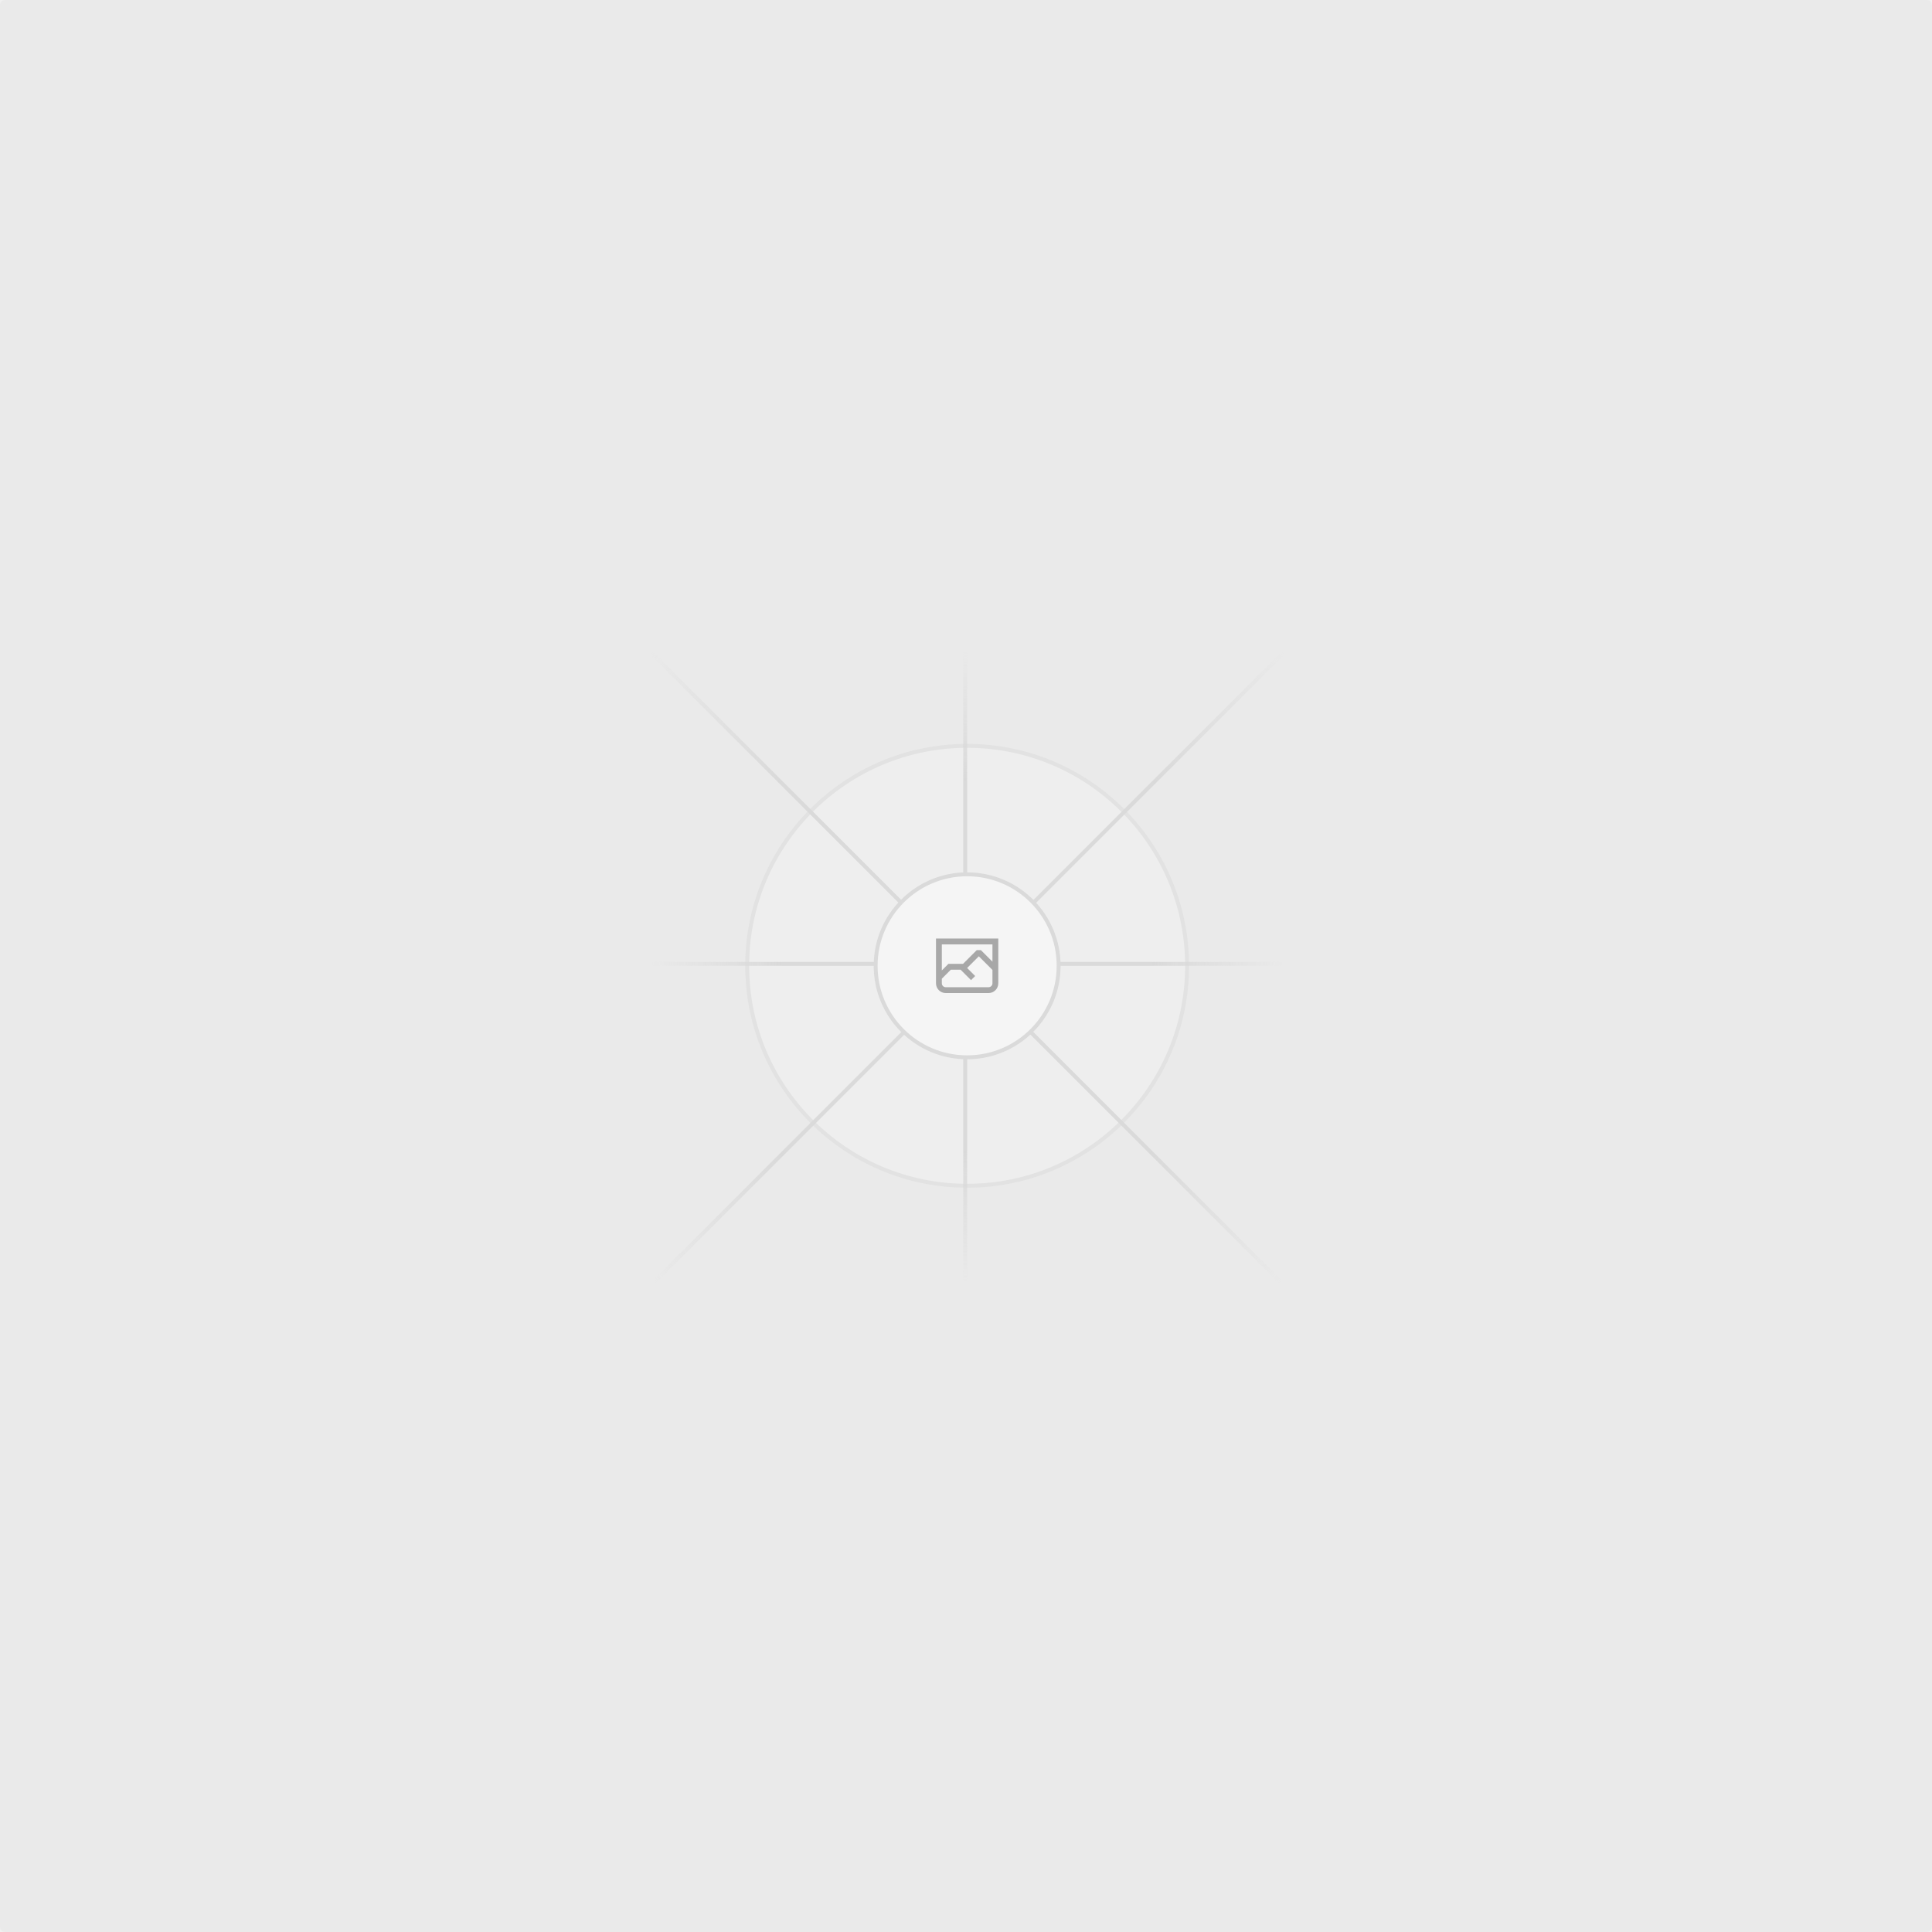
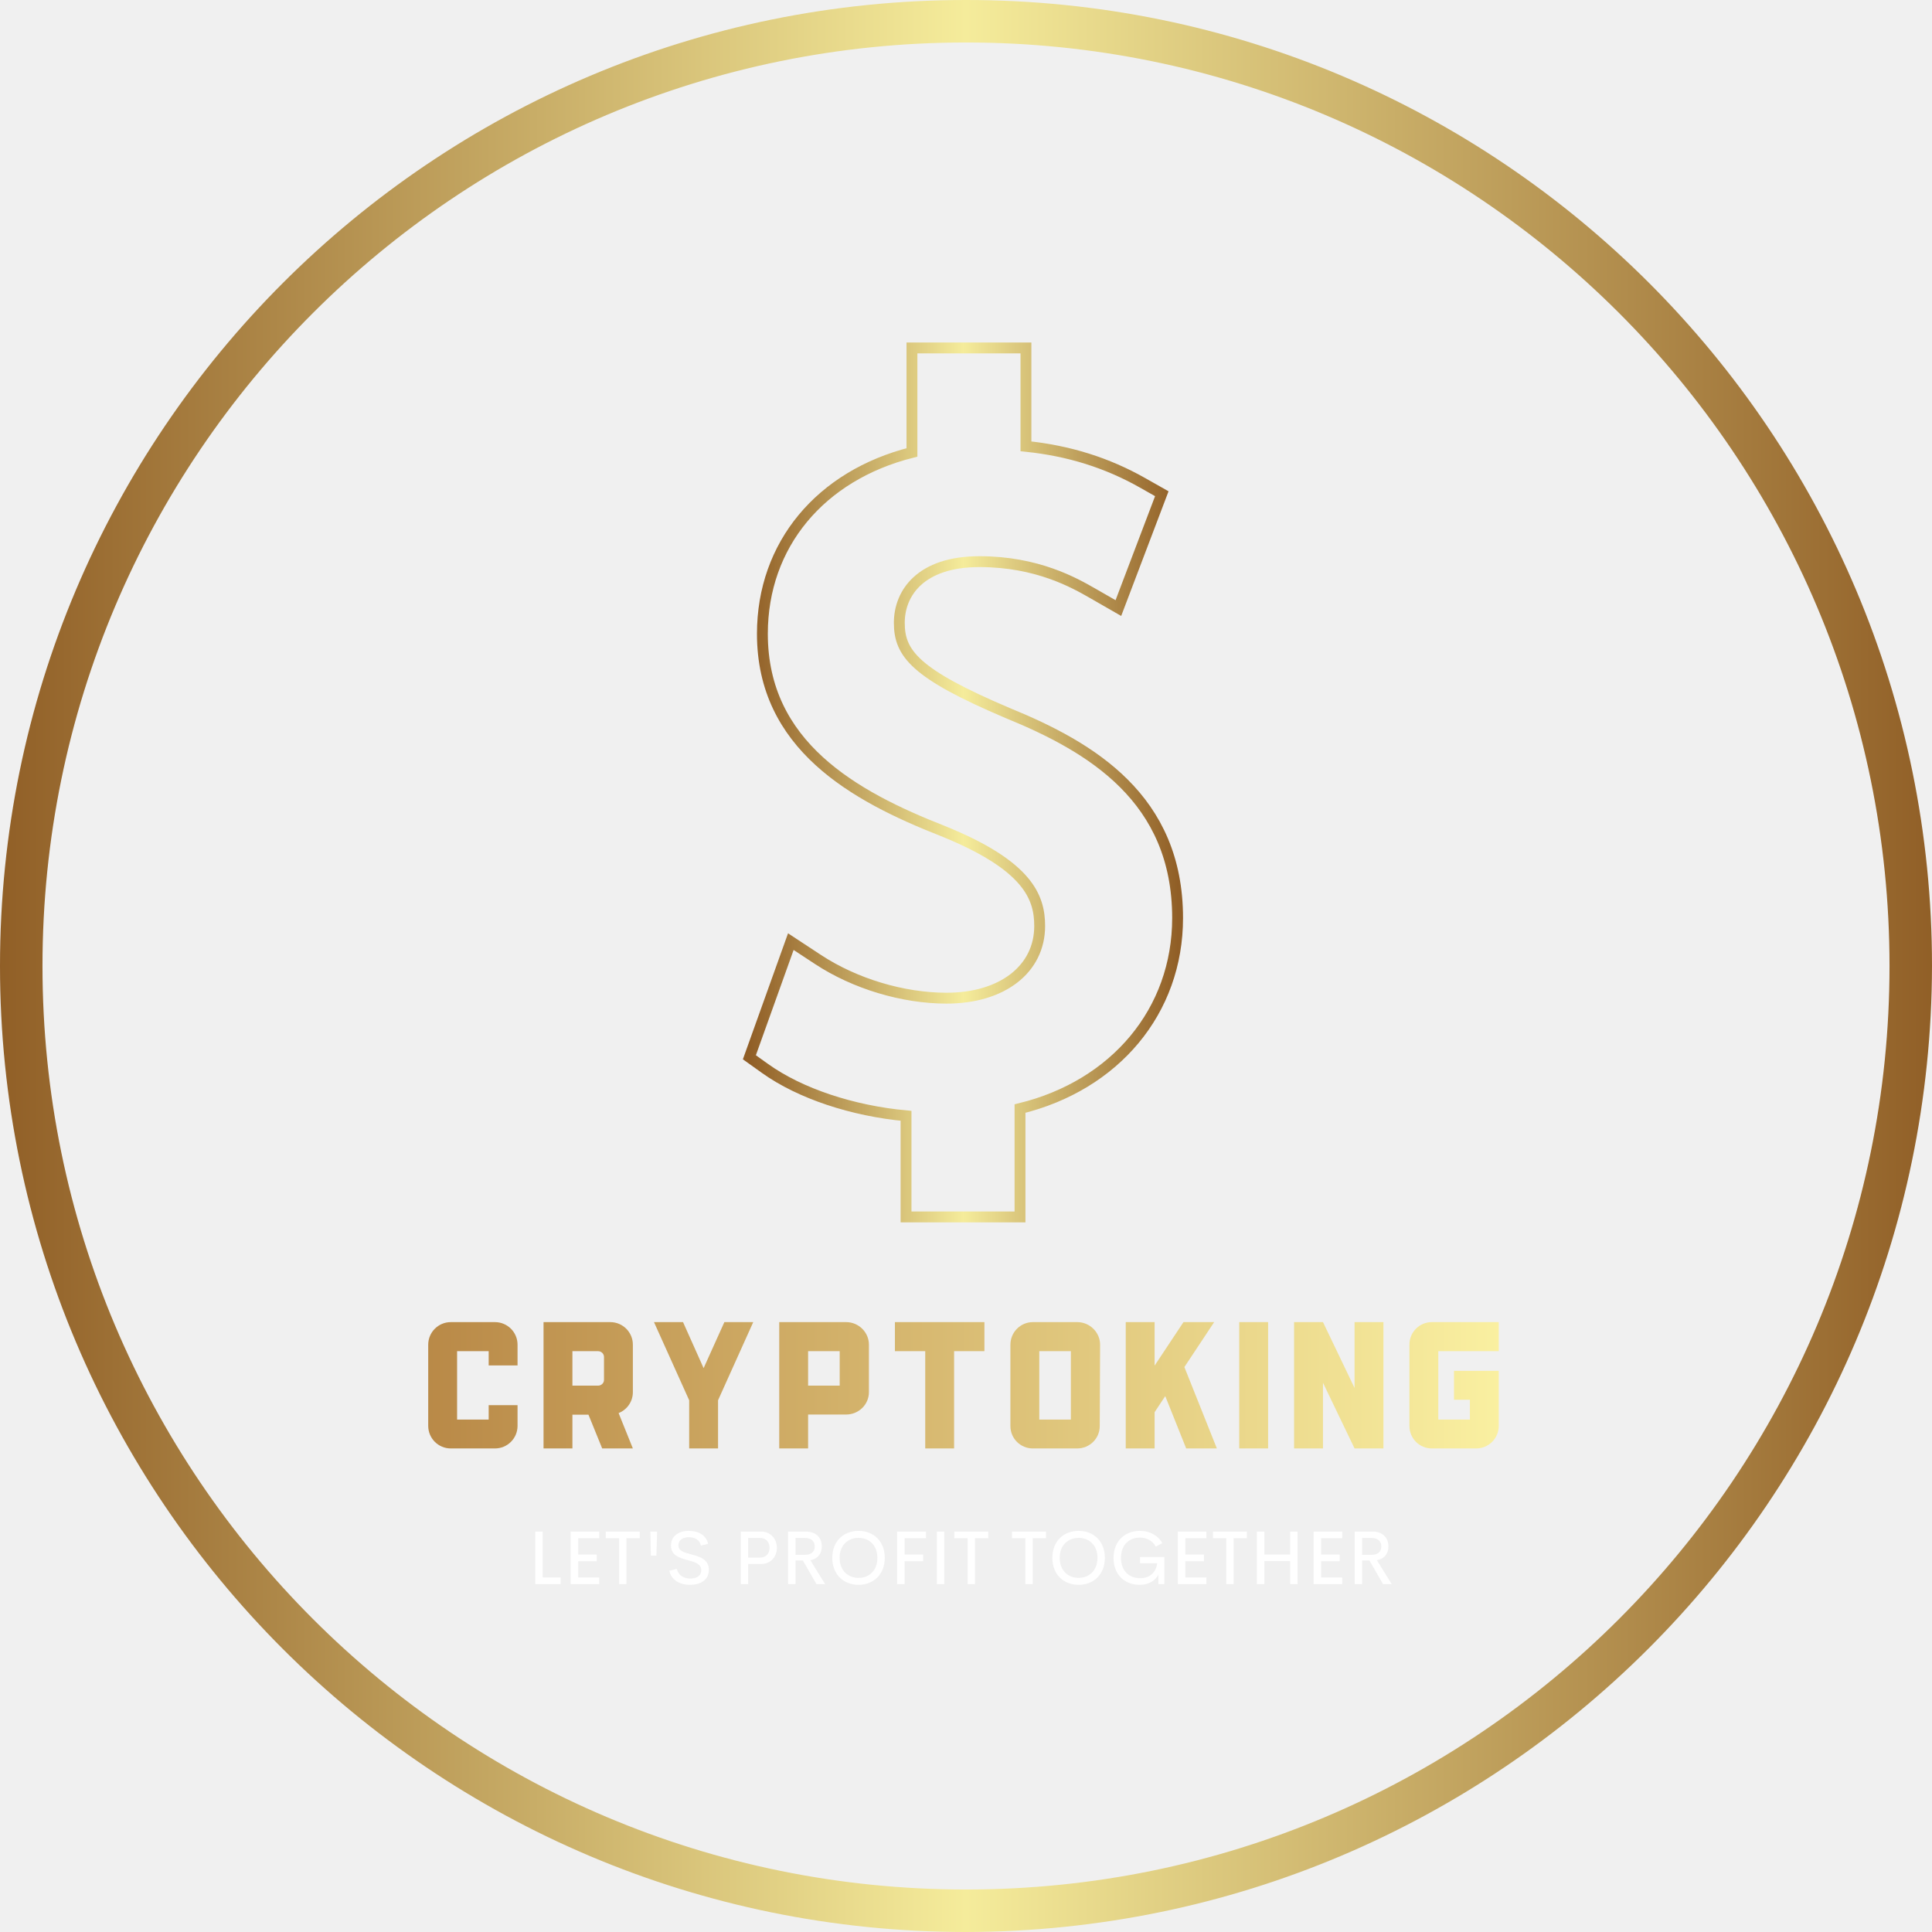
- <svg xmlns="http://www.w3.org/2000/svg" width="1200" height="1200" fill="none">
-   <rect width="1200" height="1200" fill="#EAEAEA" rx="3" />
-   <g opacity=".5">
-     <g opacity=".5">
-       <path fill="#FAFAFA" d="M600.709 736.5c-75.454 0-136.621-61.167-136.621-136.62 0-75.454 61.167-136.621 136.621-136.621 75.453 0 136.62 61.167 136.62 136.621 0 75.453-61.167 136.62-136.62 136.62Z" />
-       <path stroke="#C9C9C9" stroke-width="2.418" d="M600.709 736.5c-75.454 0-136.621-61.167-136.621-136.62 0-75.454 61.167-136.621 136.621-136.621 75.453 0 136.62 61.167 136.62 136.621 0 75.453-61.167 136.62-136.62 136.62Z" />
-     </g>
-     <path stroke="url(#a)" stroke-width="2.418" d="M0-1.209h553.581" transform="scale(1 -1) rotate(45 1163.11 91.165)" />
-     <path stroke="url(#b)" stroke-width="2.418" d="M404.846 598.671h391.726" />
-     <path stroke="url(#c)" stroke-width="2.418" d="M599.5 795.742V404.017" />
-     <path stroke="url(#d)" stroke-width="2.418" d="m795.717 796.597-391.441-391.44" />
-     <path fill="#fff" d="M600.709 656.704c-31.384 0-56.825-25.441-56.825-56.824 0-31.384 25.441-56.825 56.825-56.825 31.383 0 56.824 25.441 56.824 56.825 0 31.383-25.441 56.824-56.824 56.824Z" />
-     <g clip-path="url(#e)">
-       <path fill="#666" fill-rule="evenodd" d="M616.426 586.58h-31.434v16.176l3.553-3.554.531-.531h9.068l.074-.074 8.463-8.463h2.565l7.18 7.181V586.58Zm-15.715 14.654 3.698 3.699 1.283 1.282-2.565 2.565-1.282-1.283-5.2-5.199h-6.066l-5.514 5.514-.073.073v2.876a2.418 2.418 0 0 0 2.418 2.418h26.598a2.418 2.418 0 0 0 2.418-2.418v-8.317l-8.463-8.463-7.181 7.181-.071.072Zm-19.347 5.442v4.085a6.045 6.045 0 0 0 6.046 6.045h26.598a6.044 6.044 0 0 0 6.045-6.045v-7.108l1.356-1.355-1.282-1.283-.074-.073v-17.989h-38.689v23.43l-.146.146.146.147Z" clip-rule="evenodd" />
-     </g>
-     <path stroke="#C9C9C9" stroke-width="2.418" d="M600.709 656.704c-31.384 0-56.825-25.441-56.825-56.824 0-31.384 25.441-56.825 56.825-56.825 31.383 0 56.824 25.441 56.824 56.825 0 31.383-25.441 56.824-56.824 56.824Z" />
+ <svg xmlns="http://www.w3.org/2000/svg" width="267.151" height="267.151" viewBox="0 0 360.938 360.938" class="looka-1j8o68f">
+   <defs id="SvgjsDefs1786">
+     <linearGradient id="SvgjsLinearGradient1795">
+       <stop id="SvgjsStop1796" stop-color="#905e26" offset="0" />
+       <stop id="SvgjsStop1797" stop-color="#f5ec9b" offset="0.5" />
+       <stop id="SvgjsStop1798" stop-color="#905e26" offset="1" />
+     </linearGradient>
+     <linearGradient id="SvgjsLinearGradient1799">
+       <stop id="SvgjsStop1800" stop-color="#905e26" offset="0" />
+       <stop id="SvgjsStop1801" stop-color="#f5ec9b" offset="0.5" />
+       <stop id="SvgjsStop1802" stop-color="#905e26" offset="1" />
+     </linearGradient>
+     <linearGradient id="SvgjsLinearGradient1803">
+       <stop id="SvgjsStop1804" stop-color="#b98947" offset="0" />
+       <stop id="SvgjsStop1805" stop-color="#faf0a1" offset="1" />
+     </linearGradient>
+   </defs>
+   <g id="SvgjsG1787" featurekey="rootContainer" transform="matrix(3.450645,0,0,3.450645,0.00002151355,0.00002151355)" fill="url(#SvgjsLinearGradient1795)">
+     <path d="M52.3 104.6a52.3 52.3 0 1 1 52.3-52.3 52.4 52.4 0 0 1-52.3 52.3zm0-102.3a50 50 0 1 0 50 50 50 50 0 0 0-50-50z" />
  </g>
-   <defs>
-     <linearGradient id="a" x1="554.061" x2="-.48" y1=".083" y2=".087" gradientUnits="userSpaceOnUse">
-       <stop stop-color="#C9C9C9" stop-opacity="0" />
-       <stop offset=".208" stop-color="#C9C9C9" />
-       <stop offset=".792" stop-color="#C9C9C9" />
-       <stop offset="1" stop-color="#C9C9C9" stop-opacity="0" />
-     </linearGradient>
-     <linearGradient id="b" x1="796.912" x2="404.507" y1="599.963" y2="599.965" gradientUnits="userSpaceOnUse">
-       <stop stop-color="#C9C9C9" stop-opacity="0" />
-       <stop offset=".208" stop-color="#C9C9C9" />
-       <stop offset=".792" stop-color="#C9C9C9" />
-       <stop offset="1" stop-color="#C9C9C9" stop-opacity="0" />
-     </linearGradient>
-     <linearGradient id="c" x1="600.792" x2="600.794" y1="403.677" y2="796.082" gradientUnits="userSpaceOnUse">
-       <stop stop-color="#C9C9C9" stop-opacity="0" />
-       <stop offset=".208" stop-color="#C9C9C9" />
-       <stop offset=".792" stop-color="#C9C9C9" />
-       <stop offset="1" stop-color="#C9C9C9" stop-opacity="0" />
-     </linearGradient>
-     <linearGradient id="d" x1="404.85" x2="796.972" y1="403.903" y2="796.02" gradientUnits="userSpaceOnUse">
-       <stop stop-color="#C9C9C9" stop-opacity="0" />
-       <stop offset=".208" stop-color="#C9C9C9" />
-       <stop offset=".792" stop-color="#C9C9C9" />
-       <stop offset="1" stop-color="#C9C9C9" stop-opacity="0" />
-     </linearGradient>
-     <clipPath id="e">
-       <path fill="#fff" d="M581.364 580.535h38.689v38.689h-38.689z" />
-     </clipPath>
-   </defs>
+   <g id="SvgjsG1788" featurekey="symbolFeature-0" transform="matrix(2.029323,0,0,2.029323,82.59246,48.76541)" fill="url(#SvgjsLinearGradient1799)">
+     <path fill="none" stroke="url(#SvgjsLinearGradient1799)" d="M52.049,41.606c-8.521-3.621-9.957-5.487-9.957-8.299c0-2.723,1.938-5.632,7.381-5.632  c5.326,0,8.748,1.961,10.395,2.902l2.391,1.372l3.998-10.527L64.5,20.428c-3.271-1.855-6.805-2.965-10.75-3.368V8H43.256v9.621  c-8.428,2.124-13.769,8.503-13.769,16.696c0,10.263,8.411,14.943,16.618,18.159c7.826,3.173,8.908,6.076,8.908,8.743  c0,3.973-3.447,6.643-8.571,6.643c-4.023,0-8.445-1.331-11.836-3.561l-2.501-1.644l-3.816,10.646l1.45,1.037  c3.224,2.303,8.04,3.897,12.973,4.352V88h10.491v-9.975c8.758-2.14,14.508-8.979,14.508-17.539  C67.711,49.479,59.775,44.759,52.049,41.606z" />
+   </g>
+   <g id="SvgjsG1789" featurekey="nameFeature-0" transform="matrix(0.842886,0,0,0.842886,77.57249,236.8854)" fill="url(#SvgjsLinearGradient1803)">
+     <path d="M16.28 30.4 l6.4 0 l0 4.6 c0 2.76 -2.24 5 -5 5 l-9.8 0 c-2.76 0 -5 -2.24 -5 -5 l0 -18 c0 -2.76 2.24 -5 5 -5 l9.8 0 c2.76 0 5 2.24 5 5 l0 4.6 l-6.4 0 l0 -3.16 l-7 0 l0 15.16 l7 0 l0 -3.2 z M43.24 12 c2.76 0 5 2.24 5 5 l0 10.52 c0 2.12 -1.32 3.92 -3.16 4.64 l3.16 7.84 l-6.8 0 l-3.04 -7.48 l-3.56 0 l0 7.48 l-6.4 0 l0 -28 l14.8 0 z M40.52 26.08 c0.72 0 1.32 -0.56 1.32 -1.28 l0 -5.08 c0 -0.72 -0.6 -1.28 -1.32 -1.28 l-5.68 0 l0 7.64 l5.68 0 z M63.92 22.2 l4.6 -10.2 l6.4 0 l-7.8 17.32 l0 10.68 l-6.4 0 l0 -10.68 l-7.8 -17.32 l6.44 0 z M95.52 12 c2.76 0 5.04 2.24 5.04 5 l0 10.52 c0 2.76 -2.28 4.96 -5.04 4.96 l-8.44 0 l0 7.52 l-6.4 0 l0 -28 l14.84 0 z M94.08 26.08 l0 -7.64 l-7 0 l0 7.64 l7 0 z M106.32 12 l19.84 0 l0 6.44 l-6.72 0 l0 21.56 l-6.4 0 l0 -21.56 l-6.72 0 l0 -6.44 z M146.76 12 c2.72 0 5.04 2.24 5.04 5 l-0.08 18.04 c0 2.76 -2.24 4.96 -5 4.96 l-9.84 0 c-2.72 0 -4.96 -2.2 -4.96 -4.96 l0 -18.04 c0 -2.76 2.24 -5 4.96 -5 l9.88 0 z M145.32 33.6 l0 -15.16 l-7 0 l0 15.16 l7 0 z M177.08 12 l-6.6 9.96 l7.2 18.04 l-6.8 0 l-4.64 -11.6 l-2.36 3.56 l0 8.04 l-6.4 0 l0 -28 l6.4 0 l0 9.64 l6.4 -9.64 l6.8 0 z M189.04 12 l0 28 l-6.4 0 l0 -28 l6.4 0 z M208.2 12 l6.4 0 l0 28 l-6.4 0 l-7 -14.56 l0 14.56 l-6.4 0 l0 -28 l6.4 0 l7 14.6 l0 -14.6 z M240.16 18.44 l-13.4 0 l0 15.16 l7 0 l0 -4.4 l-3.52 0 l0 -6.4 l9.92 0 l0 12.2 c0 2.76 -2.24 5 -5 5 l-9.84 0 c-2.76 0 -4.96 -2.24 -4.96 -5 l0 -18 c0 -2.76 2.2 -5 4.96 -5 l14.84 0 l0 6.44 z" />
+   </g>
+   <g id="SvgjsG1790" featurekey="sloganFeature-0" transform="matrix(0.7108333,0,0,0.7108333,98.50753,281.7308)" fill="#ffffff">
+     <path d="M4.043 18.242 l4.717 0 l0 1.758 l-6.66 0 l0 -13.809 l1.943 0 l0 12.051 z M18.906 7.939 l-5.527 0 l0 4.297 l4.873 0 l0 1.738 l-4.873 0 l0 4.268 l5.527 0 l0 1.758 l-7.51 0 l0 -13.809 l7.51 0 l0 1.748 z M29.551 6.191 l0 1.748 l-3.496 0 l0 12.061 l-1.924 0 l0 -12.061 l-3.506 0 l0 -1.748 l8.926 0 z M32.48 12.5 l-0.127 -6.309 l1.768 0 l-0.186 6.309 l-1.455 0 z M42.793 20.186 c-2.881 0 -4.99 -1.377 -5.459 -3.721 l1.982 -0.469 c0.312 1.611 1.709 2.539 3.545 2.539 c1.475 0 2.891 -0.605 2.861 -2.266 c-0.02 -1.641 -1.797 -2.09 -3.682 -2.607 c-2.139 -0.586 -4.277 -1.26 -4.277 -3.799 c0 -2.568 2.119 -3.857 4.629 -3.857 c2.432 0 4.619 1.025 5.137 3.398 l-1.885 0.479 c-0.342 -1.533 -1.621 -2.217 -3.164 -2.217 c-1.387 0 -2.764 0.605 -2.764 2.178 c0 1.426 1.543 1.846 3.291 2.314 c2.197 0.596 4.717 1.279 4.717 4.053 c0 2.793 -2.344 3.975 -4.932 3.975 z M61.436 6.191 c2.529 0 4.16 1.914 4.16 4.277 c0 2.393 -1.631 4.238 -4.16 4.238 l-3.379 0 l0 5.293 l-1.943 0 l0 -13.809 l5.322 0 z M61.143 13.027 c1.621 0 2.529 -1.045 2.529 -2.588 c0 -1.484 -0.908 -2.578 -2.529 -2.578 l-3.086 0 l0 5.166 l3.086 0 z M76.006 20 l-3.574 -6.211 l-1.934 0 l0 6.211 l-1.943 0 l0 -13.809 l4.648 0 c2.891 0 4.209 1.768 4.209 3.936 c0 1.924 -1.133 3.262 -3.027 3.584 l3.897 6.289 l-2.275 0 z M70.498 7.871 l0 4.434 l2.441 0 c1.797 0 2.607 -0.898 2.607 -2.207 c0 -1.289 -0.811 -2.227 -2.607 -2.227 l-2.441 0 z M87.061 20.186 c-3.916 0 -6.904 -2.695 -6.904 -7.1 c0 -4.394 2.988 -7.08 6.904 -7.08 c3.897 0 6.894 2.686 6.894 7.08 c0 4.404 -2.998 7.1 -6.894 7.1 z M87.061 18.359 c2.764 0 4.951 -1.914 4.951 -5.273 c0 -3.33 -2.188 -5.244 -4.951 -5.244 c-2.773 0 -4.971 1.914 -4.971 5.244 c0 3.359 2.197 5.273 4.971 5.273 z M104.785 7.939 l-5.606 0 l0 4.287 l4.873 0 l0 1.748 l-4.873 0 l0 6.025 l-1.982 0 l0 -13.809 l7.588 0 l0 1.748 z M107.646 20 l0 -13.809 l1.943 0 l0 13.809 l-1.943 0 z M121.152 6.191 l0 1.748 l-3.496 0 l0 12.061 l-1.924 0 l0 -12.061 l-3.506 0 l0 -1.748 l8.926 0 z M136.328 6.191 l0 1.748 l-3.496 0 l0 12.061 l-1.924 0 l0 -12.061 l-3.506 0 l0 -1.748 l8.926 0 z M144.902 20.186 c-3.916 0 -6.904 -2.695 -6.904 -7.1 c0 -4.394 2.988 -7.08 6.904 -7.08 c3.897 0 6.894 2.686 6.894 7.08 c0 4.404 -2.998 7.1 -6.894 7.1 z M144.902 18.359 c2.764 0 4.951 -1.914 4.951 -5.273 c0 -3.33 -2.188 -5.244 -4.951 -5.244 c-2.773 0 -4.971 1.914 -4.971 5.244 c0 3.359 2.197 5.273 4.971 5.273 z M160.918 20.186 c-3.867 0 -6.836 -2.647 -6.836 -7.051 c0 -4.443 2.988 -7.129 6.904 -7.129 c2.539 0 4.717 1.113 5.908 3.223 l-1.719 0.918 c-0.869 -1.621 -2.422 -2.373 -4.189 -2.373 c-2.793 0 -4.951 1.895 -4.951 5.322 c0 3.379 2.109 5.342 5.019 5.342 c2.344 0 4.18 -1.318 4.502 -3.936 l-4.512 0 l0 -1.621 l6.396 0 l0 7.119 l-1.582 0 l0 -2.481 c-0.908 1.69 -2.617 2.666 -4.941 2.666 z M178.486 7.939 l-5.527 0 l0 4.297 l4.873 0 l0 1.738 l-4.873 0 l0 4.268 l5.527 0 l0 1.758 l-7.51 0 l0 -13.809 l7.51 0 l0 1.748 z M189.131 6.191 l0 1.748 l-3.496 0 l0 12.061 l-1.924 0 l0 -12.061 l-3.506 0 l0 -1.748 l8.926 0 z M200.508 6.191 l1.943 0 l0 13.809 l-1.943 0 l0 -6.055 l-6.787 0 l0 6.055 l-1.963 0 l0 -13.809 l1.963 0 l0 6.025 l6.787 0 l0 -6.025 z M214.17 7.939 l-5.527 0 l0 4.297 l4.873 0 l0 1.738 l-4.873 0 l0 4.268 l5.527 0 l0 1.758 l-7.51 0 l0 -13.809 l7.51 0 l0 1.748 z M224.912 20 l-3.574 -6.211 l-1.934 0 l0 6.211 l-1.943 0 l0 -13.809 l4.648 0 c2.891 0 4.209 1.768 4.209 3.936 c0 1.924 -1.133 3.262 -3.027 3.584 l3.897 6.289 l-2.275 0 z M219.404 7.871 l0 4.434 l2.441 0 c1.797 0 2.607 -0.898 2.607 -2.207 c0 -1.289 -0.811 -2.227 -2.607 -2.227 l-2.441 0 z" />
+   </g>
</svg>
